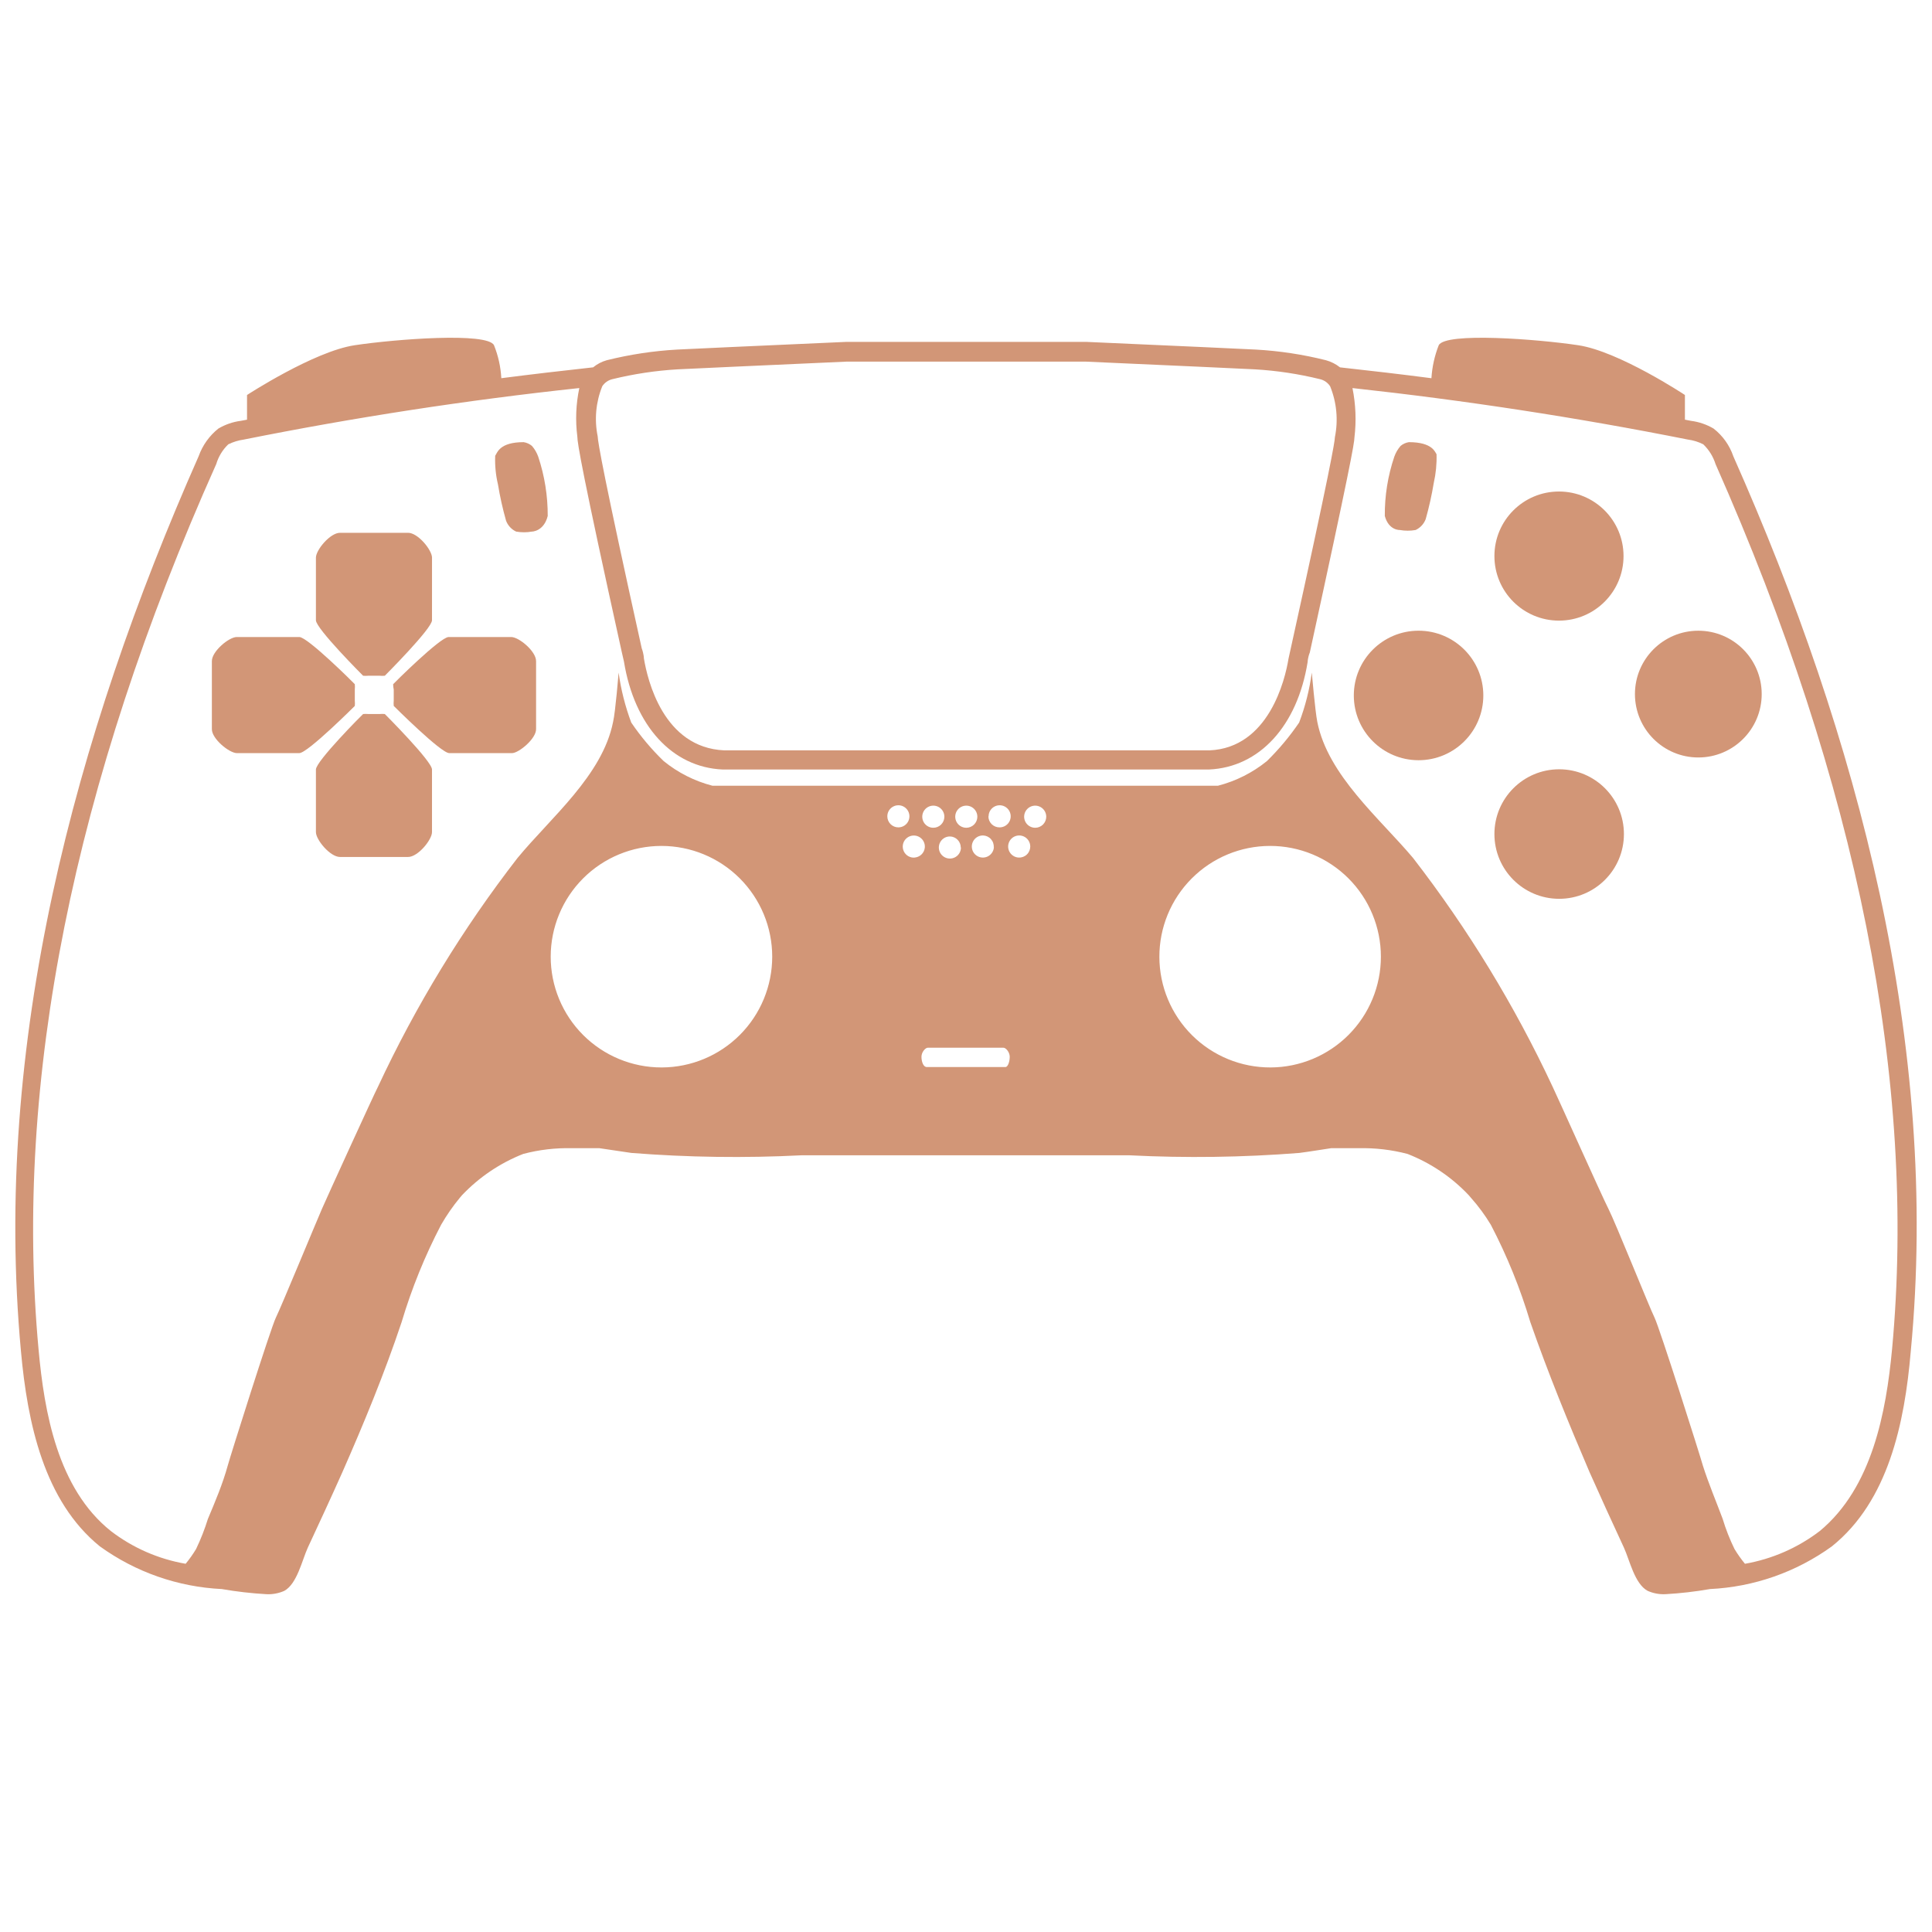
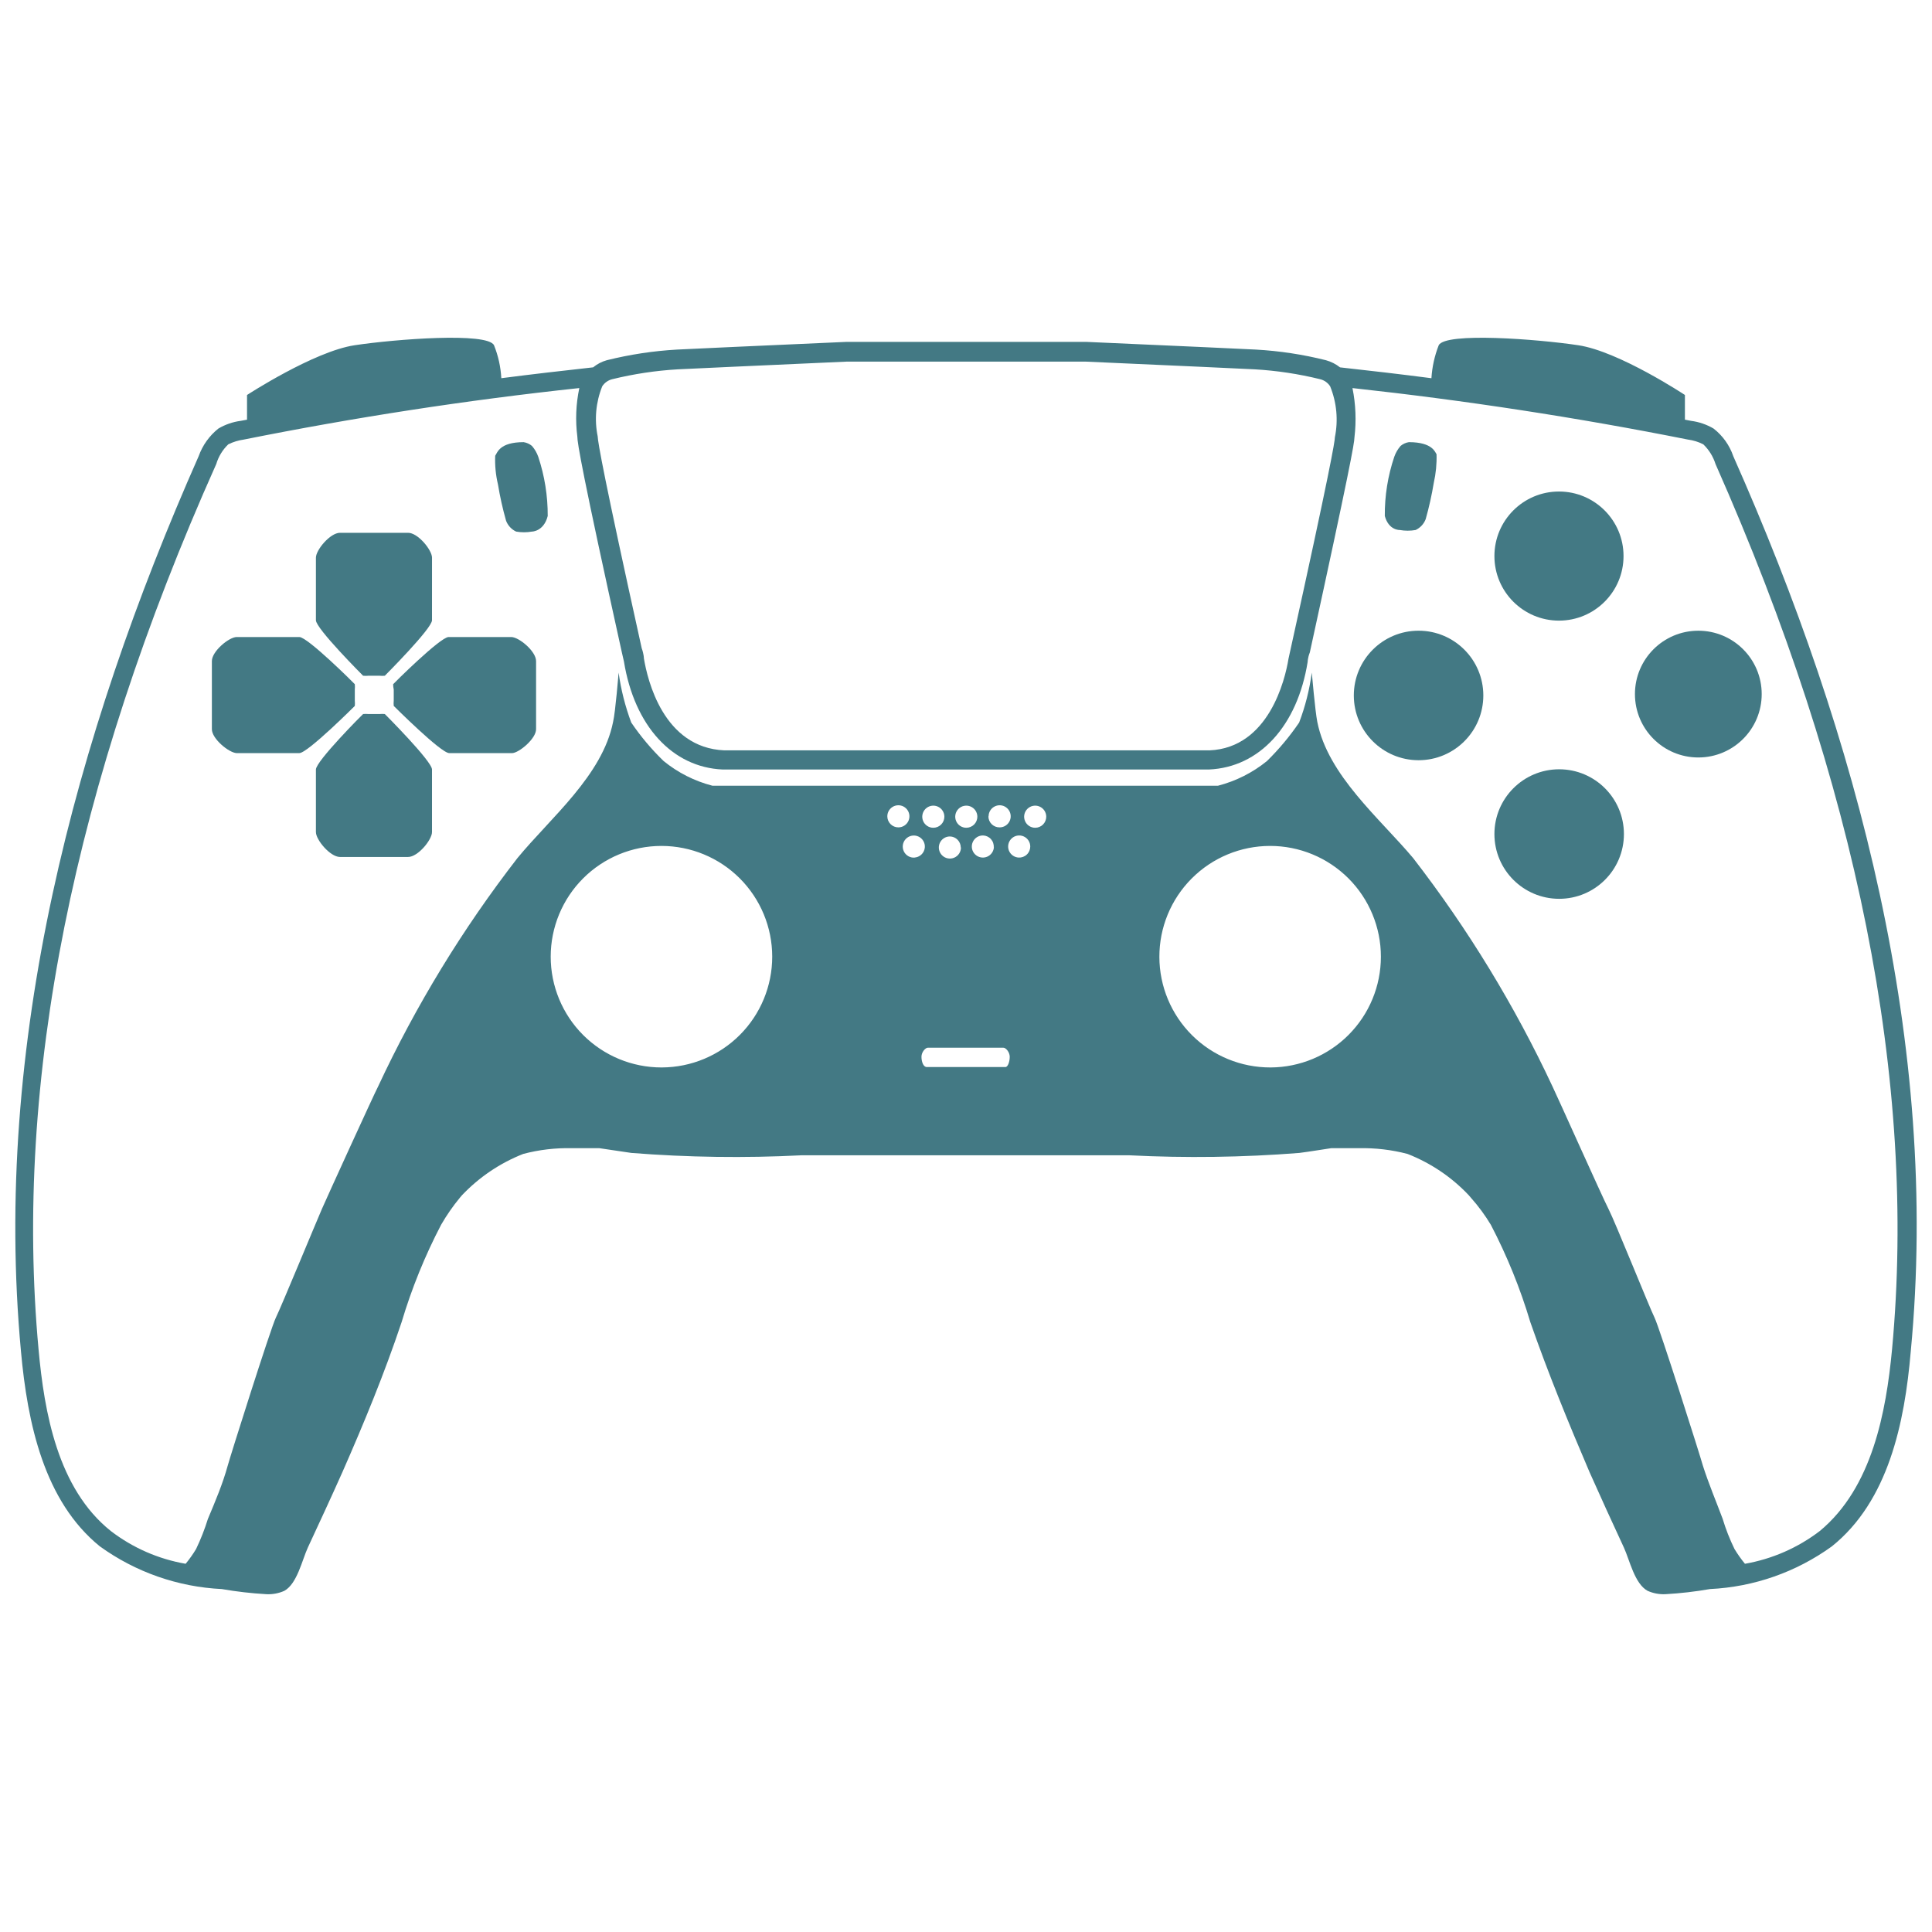
- <svg xmlns="http://www.w3.org/2000/svg" width="548pt" height="548pt" version="1.1" viewBox="0 0 548 548" id="svg242" fill="#D29677">
+ <svg xmlns="http://www.w3.org/2000/svg" width="548pt" height="548pt" version="1.1" viewBox="0 0 548 548" id="svg242" fill="#437984">
  <defs id="defs216">
    <symbol id="w" overflow="visible">
      <path d="m 18.766,-1.125 c -0.969,0.5 -1.98,0.875 -3.031,1.125 -1.043,0.258 -2.137,0.391 -3.281,0.391 -3.398,0 -6.09,-0.945 -8.078,-2.844 -1.992,-1.906 -2.984,-4.484 -2.984,-7.734 0,-3.258 0.992,-5.836 2.984,-7.734 1.988,-1.906 4.68,-2.859 8.078,-2.859 1.145,0 2.238,0.133 3.281,0.391 1.051,0.25 2.062,0.625 3.031,1.125 v 4.219 c -0.98,-0.656 -1.945,-1.141 -2.891,-1.453 -0.949,-0.312 -1.949,-0.469 -3,-0.469 -1.875,0 -3.352,0.605 -4.422,1.812 -1.074,1.199 -1.609,2.856 -1.609,4.969 0,2.106 0.535,3.762 1.609,4.969 1.07,1.199 2.547,1.797 4.422,1.797 1.051,0 2.051,-0.148 3,-0.453 0.945,-0.312 1.91,-0.801 2.891,-1.469 z" id="path147" />
    </symbol>
    <symbol id="b" overflow="visible">
      <path d="m 13.734,-11.141 c -0.438,-0.195 -0.871,-0.344 -1.297,-0.438 -0.418,-0.102 -0.84,-0.156 -1.266,-0.156 -1.262,0 -2.231,0.406 -2.906,1.219 -0.68,0.805 -1.016,1.953 -1.016,3.453 v 7.062 H 2.359 v -15.312 h 4.891 v 2.516 c 0.625,-1 1.344,-1.727 2.156,-2.188 0.82,-0.469 1.801,-0.703 2.938,-0.703 0.164,0 0.344,0.012 0.531,0.031 0.195,0.012 0.477,0.039 0.844,0.078 z" id="path150" />
    </symbol>
    <symbol id="a" overflow="visible">
      <path d="m 17.641,-7.703 v 1.406 H 6.188 c 0.125,1.148 0.539,2.008 1.25,2.578 0.707,0.574 1.703,0.859 2.984,0.859 1.031,0 2.082,-0.148 3.156,-0.453 1.082,-0.312 2.191,-0.773 3.328,-1.391 v 3.766 c -1.156,0.438 -2.312,0.766 -3.469,0.984 -1.156,0.227 -2.312,0.344 -3.469,0.344 -2.773,0 -4.93,-0.703 -6.469,-2.109 -1.531,-1.406 -2.297,-3.379 -2.297,-5.922 0,-2.5 0.754,-4.461 2.266,-5.891 1.508,-1.438 3.582,-2.156 6.219,-2.156 2.406,0 4.332,0.73 5.781,2.188 1.445,1.449 2.172,3.383 2.172,5.797 z m -5.031,-1.625 c 0,-0.926 -0.273,-1.672 -0.812,-2.234 -0.543,-0.57 -1.25,-0.859 -2.125,-0.859 -0.949,0 -1.719,0.266 -2.312,0.797 -0.594,0.531 -0.965,1.297 -1.109,2.297 z" id="path153" />
    </symbol>
    <symbol id="f" overflow="visible">
      <path d="m 9.219,-6.891 c -1.023,0 -1.793,0.172 -2.312,0.516 -0.512,0.344 -0.766,0.855 -0.766,1.531 0,0.625 0.207,1.117 0.625,1.469 0.414,0.344 0.988,0.516 1.719,0.516 0.926,0 1.703,-0.328 2.328,-0.984 0.633,-0.664 0.953,-1.492 0.953,-2.484 v -0.562 z m 7.469,-1.844 V 0 h -4.922 v -2.266 c -0.656,0.93 -1.398,1.605 -2.219,2.031 -0.824,0.414 -1.824,0.625 -3,0.625 -1.586,0 -2.871,-0.457 -3.859,-1.375 -0.992,-0.926 -1.484,-2.129 -1.484,-3.609 0,-1.789 0.613,-3.102 1.844,-3.938 1.238,-0.844 3.18,-1.266 5.828,-1.266 h 2.891 v -0.391 c 0,-0.77 -0.309,-1.332 -0.922,-1.688 -0.617,-0.363 -1.57,-0.547 -2.859,-0.547 -1.055,0 -2.031,0.105 -2.938,0.312 -0.898,0.211 -1.73,0.523 -2.5,0.938 v -3.734 c 1.039,-0.25 2.086,-0.441 3.141,-0.578 1.062,-0.133 2.125,-0.203 3.188,-0.203 2.758,0 4.75,0.547 5.969,1.641 1.227,1.086 1.844,2.856 1.844,5.312 z" id="path156" />
    </symbol>
    <symbol id="e" overflow="visible">
      <path d="m 7.703,-19.656 v 4.344 H 12.75 v 3.5 H 7.703 v 6.5 c 0,0.711 0.141,1.188 0.422,1.438 0.281,0.25 0.836,0.375 1.672,0.375 h 2.516 v 3.5 h -4.188 c -1.938,0 -3.312,-0.398 -4.125,-1.203 -0.805,-0.812 -1.203,-2.18 -1.203,-4.109 v -6.5 h -2.422 v -3.5 h 2.422 v -4.344 z" id="path159" />
    </symbol>
    <symbol id="g" overflow="visible">
      <path d="m 12.766,-13.078 v -8.203 h 4.922 V -1e-4 H 12.766 v -2.219 c -0.668,0.906 -1.406,1.57 -2.219,1.984 -0.813,0.414 -1.758,0.625 -2.828,0.625 -1.887,0 -3.434,-0.75 -4.641,-2.25 -1.211,-1.5 -1.812,-3.426 -1.812,-5.781 0,-2.363 0.602,-4.297 1.812,-5.797 1.207,-1.5 2.754,-2.25 4.641,-2.25 1.062,0 2,0.215 2.812,0.641 0.82,0.43 1.566,1.086 2.234,1.969 z m -3.219,9.922 c 1.039,0 1.836,-0.379 2.391,-1.141 0.551,-0.77 0.828,-1.883 0.828,-3.344 0,-1.457 -0.277,-2.566 -0.828,-3.328 -0.555,-0.77 -1.352,-1.156 -2.391,-1.156 -1.043,0 -1.84,0.387 -2.391,1.156 -0.555,0.762 -0.828,1.871 -0.828,3.328 0,1.461 0.273,2.574 0.828,3.344 0.551,0.762 1.348,1.141 2.391,1.141 z" id="path162" />
    </symbol>
    <symbol id="k" overflow="visible">
      <path d="m 10.5,-3.156 c 1.051,0 1.852,-0.379 2.406,-1.141 0.551,-0.77 0.828,-1.883 0.828,-3.344 0,-1.457 -0.277,-2.566 -0.828,-3.328 -0.555,-0.77 -1.355,-1.156 -2.406,-1.156 -1.055,0 -1.859,0.387 -2.422,1.156 -0.555,0.773 -0.828,1.883 -0.828,3.328 0,1.449 0.273,2.559 0.828,3.328 0.562,0.773 1.367,1.156 2.422,1.156 z m -3.25,-9.922 c 0.676,-0.883 1.422,-1.539 2.234,-1.969 0.82,-0.426 1.766,-0.641 2.828,-0.641 1.895,0 3.445,0.75 4.656,2.25 1.207,1.5 1.812,3.434 1.812,5.797 0,2.356 -0.605,4.281 -1.812,5.781 -1.211,1.5 -2.762,2.25 -4.656,2.25 -1.062,0 -2.008,-0.211 -2.828,-0.625 C 8.672,-0.66 7.926,-1.32 7.25,-2.219 V -2e-5 H 2.359 v -21.281 H 7.25 Z" id="path165" />
    </symbol>
    <symbol id="j" overflow="visible">
      <path d="m 0.344,-15.312 h 4.891 l 4.125,10.391 3.5,-10.391 h 4.891 l -6.438,16.766 c -0.648,1.695 -1.402,2.883 -2.266,3.562 -0.867,0.688 -2,1.031 -3.406,1.031 H 2.797 V 2.829 h 1.531 c 0.832,0 1.438,-0.137 1.812,-0.406 C 6.523,2.161 6.82,1.692 7.031,1.016 L 7.172,0.595 Z" id="path168" />
    </symbol>
    <symbol id="i" overflow="visible">
      <path d="m 2.578,-20.406 h 14.203 v 3.969 H 7.828 v 3.797 h 8.422 v 3.984 H 7.828 v 4.672 h 9.25 V 4e-4 h -14.5 z" id="path171" />
    </symbol>
    <symbol id="v" overflow="visible">
      <path d="M 2.359,-21.281 H 7.25 V 0 H 2.359 Z" id="path174" />
    </symbol>
    <symbol id="u" overflow="visible">
      <path d="M 2.359,-15.312 H 7.25 V 0 H 2.359 Z m 0,-5.969 H 7.25 v 4 H 2.359 Z" id="path177" />
    </symbol>
    <symbol id="d" overflow="visible">
      <path d="M 17.75,-9.328 V 0 h -4.922 v -7.141 c 0,-1.32 -0.031,-2.234 -0.094,-2.734 -0.062,-0.5 -0.168,-0.867 -0.312,-1.109 -0.188,-0.312 -0.449,-0.555 -0.781,-0.734 -0.324,-0.176 -0.695,-0.266 -1.109,-0.266 -1.023,0 -1.824,0.398 -2.406,1.188 -0.586,0.781 -0.875,1.871 -0.875,3.266 V -1e-4 H 2.359 v -15.312 H 7.25 v 2.234 c 0.738,-0.883 1.52,-1.539 2.344,-1.969 0.832,-0.426 1.75,-0.641 2.75,-0.641 1.77,0 3.113,0.547 4.031,1.641 0.914,1.086 1.375,2.656 1.375,4.719 z" id="path180" />
    </symbol>
    <symbol id="t" overflow="visible">
      <path d="m 10.75,-12.516 c 0.82,0 1.445,-0.18 1.875,-0.547 0.438,-0.363 0.656,-0.898 0.656,-1.609 0,-0.695 -0.219,-1.227 -0.656,-1.594 -0.43,-0.375 -1.055,-0.562 -1.875,-0.562 H 7.828 v 4.312 z m 0.172,8.938 c 1.062,0 1.859,-0.223 2.391,-0.672 0.531,-0.445 0.797,-1.125 0.797,-2.031 0,-0.883 -0.266,-1.547 -0.797,-1.984 -0.523,-0.438 -1.32,-0.656 -2.391,-0.656 h -3.094 v 5.344 z m 4.891,-7.344 c 1.133,0.324 2.008,0.93 2.625,1.812 0.625,0.887 0.938,1.969 0.938,3.25 0,1.969 -0.668,3.438 -2,4.406 -1.336,0.969 -3.356,1.453 -6.062,1.453 h -8.734 v -20.406 h 7.891 c 2.832,0 4.883,0.43 6.156,1.281 1.281,0.855 1.922,2.227 1.922,4.109 0,1 -0.234,1.852 -0.703,2.547 -0.469,0.688 -1.148,1.203 -2.031,1.547 z" id="path183" />
    </symbol>
    <symbol id="s" overflow="visible">
      <path d="m 14.312,-14.828 v 3.719 c -1.043,-0.438 -2.055,-0.766 -3.031,-0.984 -0.98,-0.219 -1.902,-0.328 -2.766,-0.328 -0.93,0 -1.621,0.117 -2.078,0.344 -0.449,0.23 -0.672,0.59 -0.672,1.078 0,0.387 0.172,0.684 0.516,0.891 0.344,0.211 0.957,0.367 1.844,0.469 l 0.859,0.125 c 2.508,0.324 4.195,0.852 5.062,1.578 0.863,0.73 1.297,1.871 1.297,3.422 0,1.637 -0.605,2.867 -1.812,3.688 -1.199,0.812 -2.992,1.219 -5.375,1.219 -1.023,0 -2.074,-0.078 -3.156,-0.234 -1.074,-0.156 -2.18,-0.395 -3.312,-0.719 v -3.719 c 0.969,0.48 1.961,0.84 2.984,1.078 1.031,0.23 2.078,0.344 3.141,0.344 0.957,0 1.676,-0.129 2.156,-0.391 0.477,-0.27 0.719,-0.664 0.719,-1.188 0,-0.438 -0.168,-0.758 -0.5,-0.969 -0.336,-0.219 -0.996,-0.383 -1.984,-0.5 L 7.343,-6.016 c -2.18,-0.27 -3.703,-0.773 -4.578,-1.516 -0.875,-0.738 -1.312,-1.859 -1.312,-3.359 0,-1.625 0.551,-2.828 1.656,-3.609 1.113,-0.789 2.82,-1.188 5.125,-1.188 0.895,0 1.836,0.074 2.828,0.219 1,0.137 2.082,0.352 3.25,0.641 z" id="path186" />
    </symbol>
    <symbol id="c" overflow="visible">
      <path d="m 9.641,-12.188 c -1.086,0 -1.914,0.391 -2.484,1.172 -0.574,0.781 -0.859,1.906 -0.859,3.375 0,1.469 0.285,2.594 0.859,3.375 0.57,0.773 1.398,1.156 2.484,1.156 1.062,0 1.875,-0.383 2.438,-1.156 0.57,-0.781 0.859,-1.906 0.859,-3.375 0,-1.469 -0.289,-2.594 -0.859,-3.375 -0.562,-0.781 -1.375,-1.172 -2.438,-1.172 z m 0,-3.5 c 2.633,0 4.691,0.715 6.172,2.141 1.477,1.418 2.219,3.387 2.219,5.906 0,2.512 -0.742,4.481 -2.219,5.906 C 14.332,-0.317 12.273,0.39 9.641,0.39 6.992,0.39 4.926,-0.317 3.438,-1.735 1.945,-3.161 1.203,-5.13 1.203,-7.641 c 0,-2.519 0.742,-4.488 2.234,-5.906 1.488,-1.426 3.555,-2.141 6.203,-2.141 z" id="path189" />
    </symbol>
    <symbol id="h" overflow="visible">
      <path d="m 2.188,-5.969 v -9.344 h 4.922 v 1.531 c 0,0.836 -0.008,1.875 -0.016,3.125 -0.012,1.25 -0.016,2.086 -0.016,2.5 0,1.242 0.031,2.133 0.094,2.672 0.07,0.543 0.18,0.934 0.328,1.172 0.207,0.324 0.473,0.574 0.797,0.75 0.32,0.168 0.691,0.25 1.109,0.25 1.02,0 1.82,-0.391 2.406,-1.172 0.582,-0.781 0.875,-1.867 0.875,-3.266 v -7.562 h 4.891 V -6e-4 H 12.688 V -2.219 C 11.945,-1.321 11.164,-0.661 10.344,-0.235 9.519,0.179 8.609,0.39 7.609,0.39 5.848,0.39 4.504,-0.149 3.578,-1.235 2.648,-2.317 2.188,-3.895 2.188,-5.969 Z" id="path192" />
    </symbol>
    <symbol id="r" overflow="visible">
      <path d="m 12.422,-21.281 v 3.219 H 9.719 c -0.688,0 -1.172,0.125 -1.453,0.375 -0.273,0.25 -0.406,0.688 -0.406,1.312 v 1.062 h 4.188 v 3.5 H 7.86 V -2e-4 h -4.891 v -11.812 h -2.438 v -3.5 h 2.438 v -1.062 c 0,-1.664 0.461,-2.898 1.391,-3.703 0.926,-0.801 2.367,-1.203 4.328,-1.203 z" id="path195" />
    </symbol>
    <symbol id="q" overflow="visible">
      <path d="m 16.547,-12.766 c 0.613,-0.945 1.348,-1.672 2.203,-2.172 0.852,-0.5 1.789,-0.75 2.812,-0.75 1.758,0 3.098,0.547 4.016,1.641 0.926,1.086 1.391,2.656 1.391,4.719 V -4e-4 h -4.922 v -7.984 -0.359 c 0.008,-0.133 0.016,-0.32 0.016,-0.562 0,-1.082 -0.164,-1.863 -0.484,-2.344 -0.312,-0.488 -0.824,-0.734 -1.531,-0.734 -0.93,0 -1.648,0.387 -2.156,1.156 -0.512,0.762 -0.773,1.867 -0.781,3.312 v 7.516 h -4.922 v -7.984 c 0,-1.695 -0.148,-2.785 -0.438,-3.266 -0.293,-0.488 -0.812,-0.734 -1.562,-0.734 -0.938,0 -1.664,0.387 -2.172,1.156 -0.512,0.762 -0.766,1.859 -0.766,3.297 v 7.531 h -4.922 v -15.312 h 4.922 v 2.234 c 0.602,-0.863 1.289,-1.516 2.062,-1.953 0.781,-0.438 1.641,-0.656 2.578,-0.656 1.062,0 2,0.258 2.812,0.766 0.812,0.512 1.426,1.23 1.844,2.156 z" id="path198" />
    </symbol>
    <symbol id="p" overflow="visible">
      <path d="M 17.75,-9.328 V 0 h -4.922 v -7.109 c 0,-1.344 -0.031,-2.266 -0.094,-2.766 -0.062,-0.5 -0.168,-0.867 -0.312,-1.109 -0.188,-0.312 -0.449,-0.555 -0.781,-0.734 -0.324,-0.176 -0.695,-0.266 -1.109,-0.266 -1.023,0 -1.824,0.398 -2.406,1.188 -0.586,0.781 -0.875,1.871 -0.875,3.266 V -1e-4 H 2.359 v -21.281 H 7.25 v 8.203 c 0.738,-0.883 1.52,-1.539 2.344,-1.969 0.832,-0.426 1.75,-0.641 2.75,-0.641 1.77,0 3.113,0.547 4.031,1.641 0.914,1.086 1.375,2.656 1.375,4.719 z" id="path201" />
    </symbol>
    <symbol id="o" overflow="visible">
      <path d="m 2.578,-20.406 h 5.875 l 7.422,14 v -14 h 4.984 V 0 h -5.875 L 7.562,-14 V 0 H 2.578 Z" id="path204" />
    </symbol>
    <symbol id="n" overflow="visible">
      <path d="m 2.578,-20.406 h 8.734 c 2.594,0 4.582,0.578 5.969,1.734 1.395,1.148 2.094,2.789 2.094,4.922 0,2.137 -0.699,3.781 -2.094,4.938 -1.387,1.156 -3.375,1.734 -5.969,1.734 H 7.828 V 3e-4 h -5.25 z m 5.25,3.812 v 5.703 H 10.75 c 1.02,0 1.805,-0.25 2.359,-0.75 0.562,-0.5 0.844,-1.203 0.844,-2.109 0,-0.914 -0.281,-1.617 -0.844,-2.109 -0.555,-0.488 -1.34,-0.734 -2.359,-0.734 z" id="path207" />
    </symbol>
    <symbol id="m" overflow="visible">
      <path d="M 2.359,-15.312 H 7.25 v 15.031 c 0,2.051 -0.496,3.617 -1.484,4.703 -0.98,1.082 -2.406,1.625 -4.281,1.625 H -0.938 V 2.828 h 0.859 c 0.926,0 1.562,-0.211 1.906,-0.625 0.352,-0.418 0.531,-1.246 0.531,-2.484 z m 0,-5.969 H 7.25 v 4 H 2.359 Z" id="path210" />
    </symbol>
    <symbol id="l" overflow="visible">
      <path d="m 14.719,-14.828 v 3.984 c -0.656,-0.457 -1.324,-0.797 -2,-1.016 -0.668,-0.219 -1.359,-0.328 -2.078,-0.328 -1.367,0 -2.434,0.402 -3.203,1.203 -0.762,0.793 -1.141,1.906 -1.141,3.344 0,1.43 0.379,2.543 1.141,3.344 0.77,0.793 1.836,1.188 3.203,1.188 0.758,0 1.484,-0.109 2.172,-0.328 0.688,-0.227 1.32,-0.566 1.906,-1.016 v 4 c -0.762,0.281 -1.539,0.488 -2.328,0.625 -0.781,0.145 -1.574,0.219 -2.375,0.219 -2.762,0 -4.922,-0.707 -6.484,-2.125 -1.555,-1.414 -2.328,-3.383 -2.328,-5.906 0,-2.531 0.773,-4.504 2.328,-5.922 1.562,-1.414 3.723,-2.125 6.484,-2.125 0.801,0 1.594,0.074 2.375,0.219 0.781,0.137 1.555,0.352 2.328,0.641 z" id="path213" />
    </symbol>
  </defs>
  <g id="g240" transform="translate(-75.92424,-6.015258)">
    <path d="m 567.56,135.41 c -1.059,-3.102 -3.008,-5.828 -5.598,-7.84 -1.961,-1.152 -4.133,-1.895 -6.387,-2.184 l -1.734,-0.336 v -7 c 0,0 -18.703,-12.375 -30.238,-14.109 -11.535,-1.734 -37.688,-3.754 -39.594,0 -1.172,2.988 -1.871,6.144 -2.07,9.352 -8.625,-1.121 -17.305,-2.129 -25.93,-3.078 v -0.004 c -1.176,-0.93 -2.527,-1.617 -3.977,-2.016 -6.516,-1.637 -13.172,-2.648 -19.879,-3.023 l -15.512,-0.727 -32.594,-1.457 h -68.039 l -32.535,1.457 -15.512,0.727 c -6.727,0.379 -13.402,1.391 -19.938,3.023 -1.414,0.395 -2.731,1.082 -3.863,2.016 -8.68,0.953 -17.359,1.961 -26.039,3.078 v 0.004 c -0.176,-3.211 -0.875,-6.371 -2.074,-9.352 -1.848,-3.754 -28,-1.734 -39.535,0 -11.535,1.734 -30.52,14.113 -30.52,14.113 v 7 l -1.793,0.336 v -0.004 c -2.234,0.297 -4.387,1.039 -6.328,2.184 -2.562,2.039 -4.5,4.758 -5.598,7.84 -35.281,79.746 -58.465,166.99 -50.402,253.91 1.848,20.383 6.551,42.504 22.398,55.328 h 0.004 c 10.102,7.289 22.105,11.492 34.551,12.094 4.188,0.727 8.414,1.211 12.656,1.457 1.75,0.086 3.496,-0.238 5.094,-0.953 3.641,-2.016 5.039,-8.734 6.664,-12.266 3.305,-7.113 6.609,-14.223 9.801,-21.391 6.16,-14 11.93,-28 16.801,-42.559 2.844,-9.539 6.594,-18.785 11.199,-27.609 1.555,-2.699 3.332,-5.269 5.32,-7.672 l 0.617,-0.727 c 4.863,-5.121 10.785,-9.117 17.359,-11.703 4.492,-1.188 9.129,-1.734 13.777,-1.625 h 7.84 l 9.07,1.344 c 16.023,1.262 32.109,1.488 48.16,0.672 h 93.129 c 16.051,0.812 32.137,0.59 48.16,-0.672 3.023,-0.391 5.992,-0.895 9.016,-1.344 h 7.84 c 4.664,-0.105 9.32,0.441 13.832,1.625 6.578,2.574 12.508,6.57 17.359,11.703 l 0.672,0.785 c 2.098,2.359 3.973,4.91 5.602,7.613 4.606,8.824 8.355,18.07 11.199,27.609 5.039,14.449 10.809,28.559 16.801,42.559 3.191,7.168 6.441,14.281 9.742,21.391 1.625,3.527 3.023,10.246 6.719,12.266 h 0.004 c 1.582,0.703 3.309,1.031 5.039,0.953 4.242,-0.238 8.469,-0.723 12.656,-1.457 12.445,-0.594 24.449,-4.797 34.551,-12.094 16.016,-12.824 20.664,-34.945 22.398,-55.328 8.289,-86.914 -14.949,-174.16 -50.344,-253.91 z M 246.74,115.59 c 0.66,-1.016 1.684,-1.738 2.859,-2.019 6.098,-1.496 12.32,-2.434 18.59,-2.797 l 15.566,-0.727 32.258,-1.457 h 67.93 l 32.367,1.457 15.512,0.727 c 6.25,0.363 12.457,1.301 18.535,2.797 1.176,0.281 2.199,1.004 2.856,2.019 1.859,4.578 2.328,9.602 1.344,14.445 0,1.121 -1.344,9.297 -12.543,60.031 l -0.617,2.801 c -0.953,5.938 -5.602,25.258 -22.398,25.984 h -137.59 c -17.359,-0.727 -21.84,-20.047 -22.848,-26.098 0,0 0,-1.176 -0.617,-2.856 -10.809,-48.832 -12.434,-58.465 -12.488,-60.09 l 0.004,0.004 c -0.98,-4.766 -0.535,-9.715 1.285,-14.223 z m 16.801,193.2 c -8.332,0 -16.32,-3.312 -22.215,-9.203 -5.891,-5.891 -9.199,-13.883 -9.199,-22.215 0,-8.332 3.309,-16.32 9.199,-22.215 5.894,-5.891 13.883,-9.199 22.215,-9.199 8.332,0 16.324,3.309 22.215,9.199 5.891,5.894 9.203,13.883 9.203,22.215 0,8.312 -3.297,16.289 -9.164,22.176 -5.867,5.887 -13.828,9.211 -22.141,9.242 z m 64.066,-71.234 c 0,-1.266 0.762,-2.41 1.934,-2.894 1.172,-0.488 2.519,-0.219 3.418,0.68 0.898,0.895 1.164,2.246 0.68,3.418 -0.484,1.172 -1.629,1.934 -2.898,1.934 -0.832,0 -1.629,-0.328 -2.215,-0.918 -0.59,-0.59 -0.918,-1.387 -0.918,-2.219 z m 7.84,11.703 v 0.004 c -1.316,0.137 -2.578,-0.566 -3.152,-1.758 -0.574,-1.191 -0.34,-2.613 0.586,-3.559 0.926,-0.945 2.344,-1.207 3.547,-0.656 1.203,0.551 1.93,1.797 1.816,3.113 -0.141,1.602 -1.473,2.836 -3.078,2.859 z m 22.398,-3.137 v 0.004 c 0,1.273 -0.77,2.418 -1.949,2.902 -1.18,0.48 -2.531,0.203 -3.426,-0.707 -0.891,-0.906 -1.145,-2.266 -0.641,-3.438 0.504,-1.168 1.664,-1.918 2.938,-1.895 0.859,0.027 1.676,0.41 2.246,1.055 0.574,0.648 0.855,1.5 0.777,2.359 z m -1.512,-8.566 c 0,-1.266 0.766,-2.41 1.938,-2.894 1.172,-0.488 2.519,-0.219 3.414,0.68 0.898,0.895 1.168,2.246 0.68,3.418 -0.484,1.172 -1.629,1.934 -2.894,1.934 -0.844,0.016 -1.656,-0.309 -2.254,-0.898 -0.602,-0.59 -0.938,-1.395 -0.938,-2.238 z m -6.328,3.25 c -1.27,0 -2.41,-0.766 -2.898,-1.938 -0.484,-1.172 -0.215,-2.519 0.68,-3.418 0.898,-0.895 2.246,-1.164 3.418,-0.68 1.172,0.488 1.938,1.629 1.938,2.898 0,0.832 -0.332,1.629 -0.918,2.219 -0.59,0.586 -1.387,0.918 -2.219,0.918 z m -1.512,5.602 v -0.004 c 0,1.27 -0.766,2.414 -1.938,2.898 -1.172,0.484 -2.519,0.219 -3.418,-0.68 -0.895,-0.898 -1.164,-2.246 -0.68,-3.418 0.488,-1.172 1.629,-1.934 2.898,-1.934 1.711,0.027 3.082,1.426 3.082,3.133 z m -7.84,-5.602 c -1.27,0 -2.414,-0.766 -2.898,-1.938 -0.484,-1.172 -0.215,-2.519 0.68,-3.418 0.898,-0.895 2.246,-1.164 3.418,-0.68 1.172,0.488 1.938,1.629 1.938,2.898 0,0.84 -0.34,1.648 -0.938,2.238 -0.602,0.59 -1.414,0.914 -2.254,0.898 z m 20.551,67.871 h -11.199 -11.199 c -1.008,0 -1.512,-1.566 -1.512,-2.91 0,-1.344 1.121,-2.574 1.793,-2.574 h 21.449 c 0.727,0 1.793,1.289 1.793,2.574 -0.004,1.285 -0.453,2.742 -1.125,2.91 z m 3.809,-59.414 c -1.27,0 -2.41,-0.766 -2.898,-1.938 -0.484,-1.172 -0.215,-2.519 0.68,-3.418 0.898,-0.898 2.246,-1.164 3.418,-0.68 1.172,0.484 1.938,1.629 1.938,2.898 0,0.859 -0.352,1.684 -0.977,2.277 -0.625,0.594 -1.469,0.902 -2.328,0.859 z m 4.535,-8.457 c -1.266,0 -2.41,-0.766 -2.894,-1.938 -0.488,-1.172 -0.219,-2.519 0.68,-3.418 0.895,-0.895 2.242,-1.164 3.414,-0.68 1.172,0.488 1.938,1.629 1.938,2.898 0,0.832 -0.332,1.629 -0.918,2.219 -0.59,0.586 -1.387,0.918 -2.219,0.918 z m 66.754,67.984 c -8.34,0.027 -16.348,-3.258 -22.262,-9.137 -5.914,-5.879 -9.246,-13.867 -9.266,-22.207 -0.019,-8.336 3.273,-16.34 9.16,-22.246 5.887,-5.91 13.879,-9.234 22.219,-9.242 8.336,-0.012 16.336,3.293 22.238,9.188 5.898,5.891 9.215,13.891 9.215,22.227 0,8.312 -3.297,16.289 -9.164,22.176 -5.867,5.887 -13.828,9.211 -22.141,9.242 z m 176.29,79.969 c -1.68,17.695 -5.602,39.199 -20.496,51.52 -6.227,4.758 -13.508,7.945 -21.227,9.293 -1.09,-1.324 -2.082,-2.727 -2.969,-4.199 -1.348,-2.758 -2.473,-5.625 -3.359,-8.566 -1.848,-4.93 -3.977,-9.969 -5.602,-15.062 -0.617,-2.352 -12.32,-39.199 -13.719,-42 -1.398,-2.801 -11.199,-27.215 -13.047,-30.801 -1.848,-3.586 -14.785,-32.535 -15.848,-34.664 -10.762,-23.031 -24.039,-44.797 -39.594,-64.906 -9.406,-11.199 -24.137,-23.406 -27.16,-38.586 -0.617,-3.078 -1.566,-14 -1.566,-14 v 0.004 c -0.645,4.844 -1.848,9.598 -3.586,14.168 -2.676,3.93 -5.734,7.586 -9.125,10.918 -4.074,3.305 -8.812,5.691 -13.891,7 h -71.68 -71.734 c -5.062,-1.309 -9.781,-3.695 -13.832,-7 -3.43,-3.312 -6.508,-6.973 -9.184,-10.918 -1.711,-4.578 -2.914,-9.328 -3.586,-14.168 0,0 -0.895,11.199 -1.566,14 -3.023,15.176 -17.695,27.16 -27.105,38.586 v -0.004 c -15.57,20.094 -28.852,41.863 -39.59,64.906 -1.121,2.129 -14.336,31.078 -15.902,34.664 -1.566,3.586 -11.648,28 -13.047,30.801 -1.399,2.801 -13.047,39.648 -13.664,42 -1.398,5.098 -3.527,10.137 -5.602,15.062 h -0.004 c -0.91,2.934 -2.031,5.797 -3.359,8.566 -0.883,1.473 -1.875,2.875 -2.969,4.199 -7.723,-1.336 -15.004,-4.523 -21.223,-9.293 -15.062,-12.039 -18.871,-33.602 -20.496,-51.52 -7,-75.824 9.801,-160.33 50.398,-251.11 h 0.004 c 0.629,-2.133 1.809,-4.062 3.414,-5.602 1.375,-0.676 2.852,-1.133 4.367,-1.344 31.305,-6.273 63.223,-11.199 95.199,-14.617 v 0.004 c -0.957,4.527 -1.148,9.184 -0.559,13.773 0,1.734 1.289,9.91 12.602,61.098 0.391,1.625 0.617,2.633 0.617,2.688 2.969,18.258 13.719,30.016 28,30.633 h 137.93 c 14.336,-0.617 25.09,-12.375 28,-30.52 0,0 0,-1.121 0.617,-2.688 11.199,-51.297 12.656,-59.473 12.656,-60.984 0.559,-4.668 0.371,-9.395 -0.562,-14 31.863,3.473 63.727,8.344 95.199,14.617 v -0.004 c 1.504,0.203 2.961,0.656 4.312,1.344 1.609,1.547 2.801,3.473 3.473,5.602 40.207,90.777 57.121,175.28 50.066,251.11 z" id="path218" />
    <path d="m 496.66,203.28 c 0,10.145 -8.223,18.367 -18.367,18.367 -10.144,0 -18.367,-8.223 -18.367,-18.367 0,-10.144 8.223,-18.371 18.367,-18.371 10.144,0 18.367,8.227 18.367,18.371" id="path220" />
    <path d="m 536.43,163.74 c 0,10.117 -8.199,18.312 -18.312,18.312 -10.113,0 -18.312,-8.195 -18.312,-18.312 0,-10.113 8.199,-18.309 18.312,-18.309 10.113,0 18.312,8.195 18.312,18.309" id="path222" />
    <path d="m 575.62,202.89 c 0,9.93 -8.051,17.977 -17.977,17.977 -9.93,0 -17.977,-8.047 -17.977,-17.977 0,-9.926 8.047,-17.977 17.977,-17.977 9.926,0 17.977,8.051 17.977,17.977" id="path224" />
    <path d="m 536.54,242.59 c 0,10.145 -8.223,18.367 -18.367,18.367 -10.144,0 -18.367,-8.223 -18.367,-18.367 0,-10.144 8.223,-18.371 18.367,-18.371 10.144,0 18.367,8.227 18.367,18.371" id="path226" />
    <path d="m 475.55,131.43 c -0.863,0.133 -1.68,0.5 -2.352,1.062 -0.789,0.902 -1.398,1.949 -1.793,3.078 -1.828,5.41 -2.738,11.09 -2.688,16.801 1.121,4.144 4.258,3.977 4.258,3.977 1.48,0.262 2.996,0.262 4.481,0 1.316,-0.617 2.34,-1.723 2.856,-3.078 0.957,-3.391 1.723,-6.832 2.297,-10.305 0.602,-2.664 0.867,-5.391 0.781,-8.121 -0.391,-0.449 -1.008,-3.414 -7.84,-3.414 z" id="path228" />
    <path d="m 224.45,131.43 c 0.863,0.133 1.68,0.5 2.352,1.062 0.789,0.902 1.398,1.949 1.793,3.078 1.805,5.418 2.711,11.094 2.688,16.801 -1.121,4.426 -4.481,4.426 -4.481,4.426 -1.484,0.262 -3,0.262 -4.481,0 -1.316,-0.617 -2.34,-1.723 -2.856,-3.082 -0.957,-3.387 -1.727,-6.828 -2.297,-10.305 -0.633,-2.656 -0.895,-5.387 -0.785,-8.117 0.617,-0.898 1.234,-3.863 8.066,-3.863 z" id="path230" />
    <path d="m 191.63,157.14 h -9.633 -9.633 c -2.801,0 -6.832,4.871 -6.832,7.055 v 17.754 c 0,2.352 13.215,15.566 13.383,15.734 h 0.004 c 0.5,0.051 1.008,0.051 1.512,0 h 3.137 -0.004 c 0.504,0.051 1.012,0.051 1.512,0 0,0 13.383,-13.383 13.383,-15.734 l 0.004,-17.754 c 0,-2.184 -4.031,-7.113 -6.832,-7.055 z" id="path232" />
    <path d="m 191.63,249.09 h -19.266 c -2.801,0 -6.832,-4.871 -6.832,-7.055 v -17.754 c 0,-2.352 13.215,-15.625 13.383,-15.734 l 0.004,-0.004 c 0.5,-0.047 1.008,-0.047 1.512,0 h 3.137 -0.004 c 0.504,-0.047 1.012,-0.047 1.512,0 0,0 13.383,13.383 13.383,15.734 v 17.754 c 0.004,2.184 -4.027,7.113 -6.828,7.059 z" id="path234" />
    <path d="m 227.98,212.8 v -9.633 -9.633 c 0,-2.801 -4.871,-6.832 -7.055,-6.832 h -17.754 c -2.352,0 -15.625,13.215 -15.734,13.383 v 0.004 c 0.004,0.508 0.059,1.012 0.168,1.512 v 3.137 -0.004 c -0.051,0.504 -0.051,1.012 0,1.512 0,0 13.383,13.383 15.734,13.383 l 17.863,0.004 c 1.906,-0.059 6.832,-4.09 6.777,-6.832 z" id="path236" />
    <path d="m 136.02,212.8 v -9.633 -9.633 c 0,-2.801 4.871,-6.832 7.055,-6.832 h 17.754 c 2.352,0 15.625,13.215 15.734,13.383 v 0.004 c 0.051,0.5 0.051,1.008 0,1.512 v 3.137 -0.004 c 0.051,0.504 0.051,1.012 0,1.512 0,0 -13.383,13.383 -15.734,13.383 l -17.754,0.004 c -2.184,-0.059 -7.109,-4.09 -7.055,-6.832 z" id="path238" />
  </g>
</svg>
